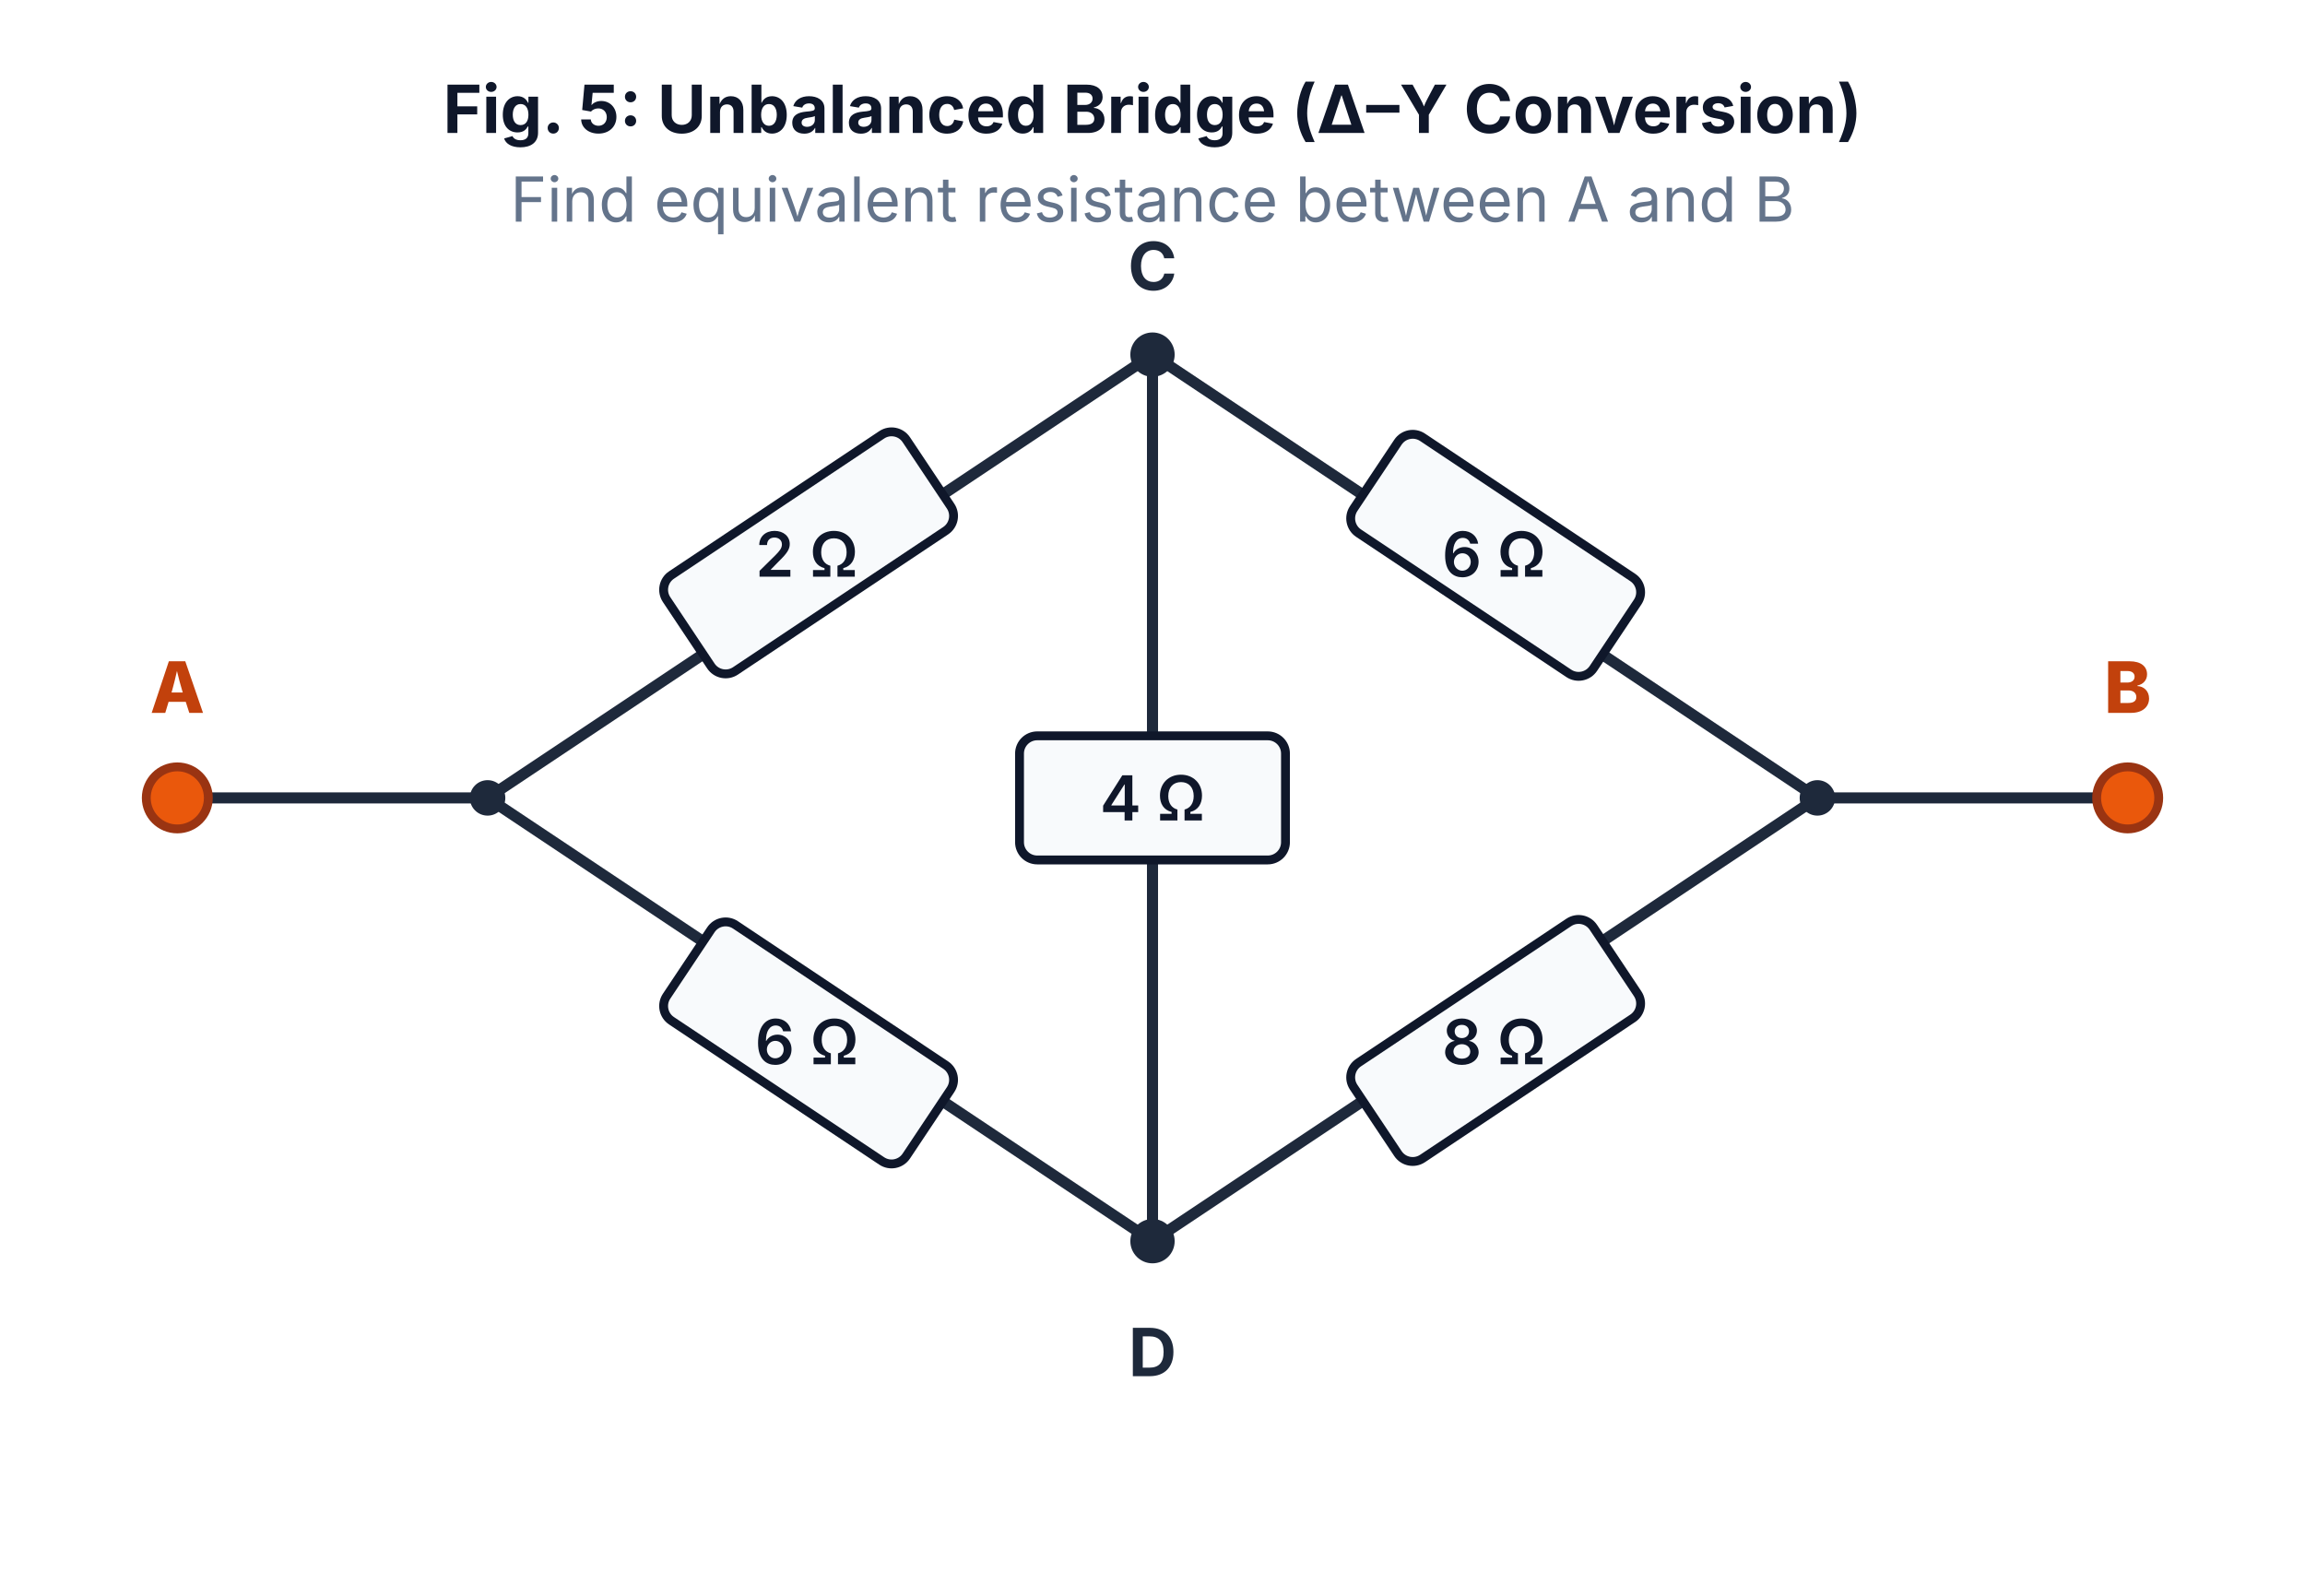
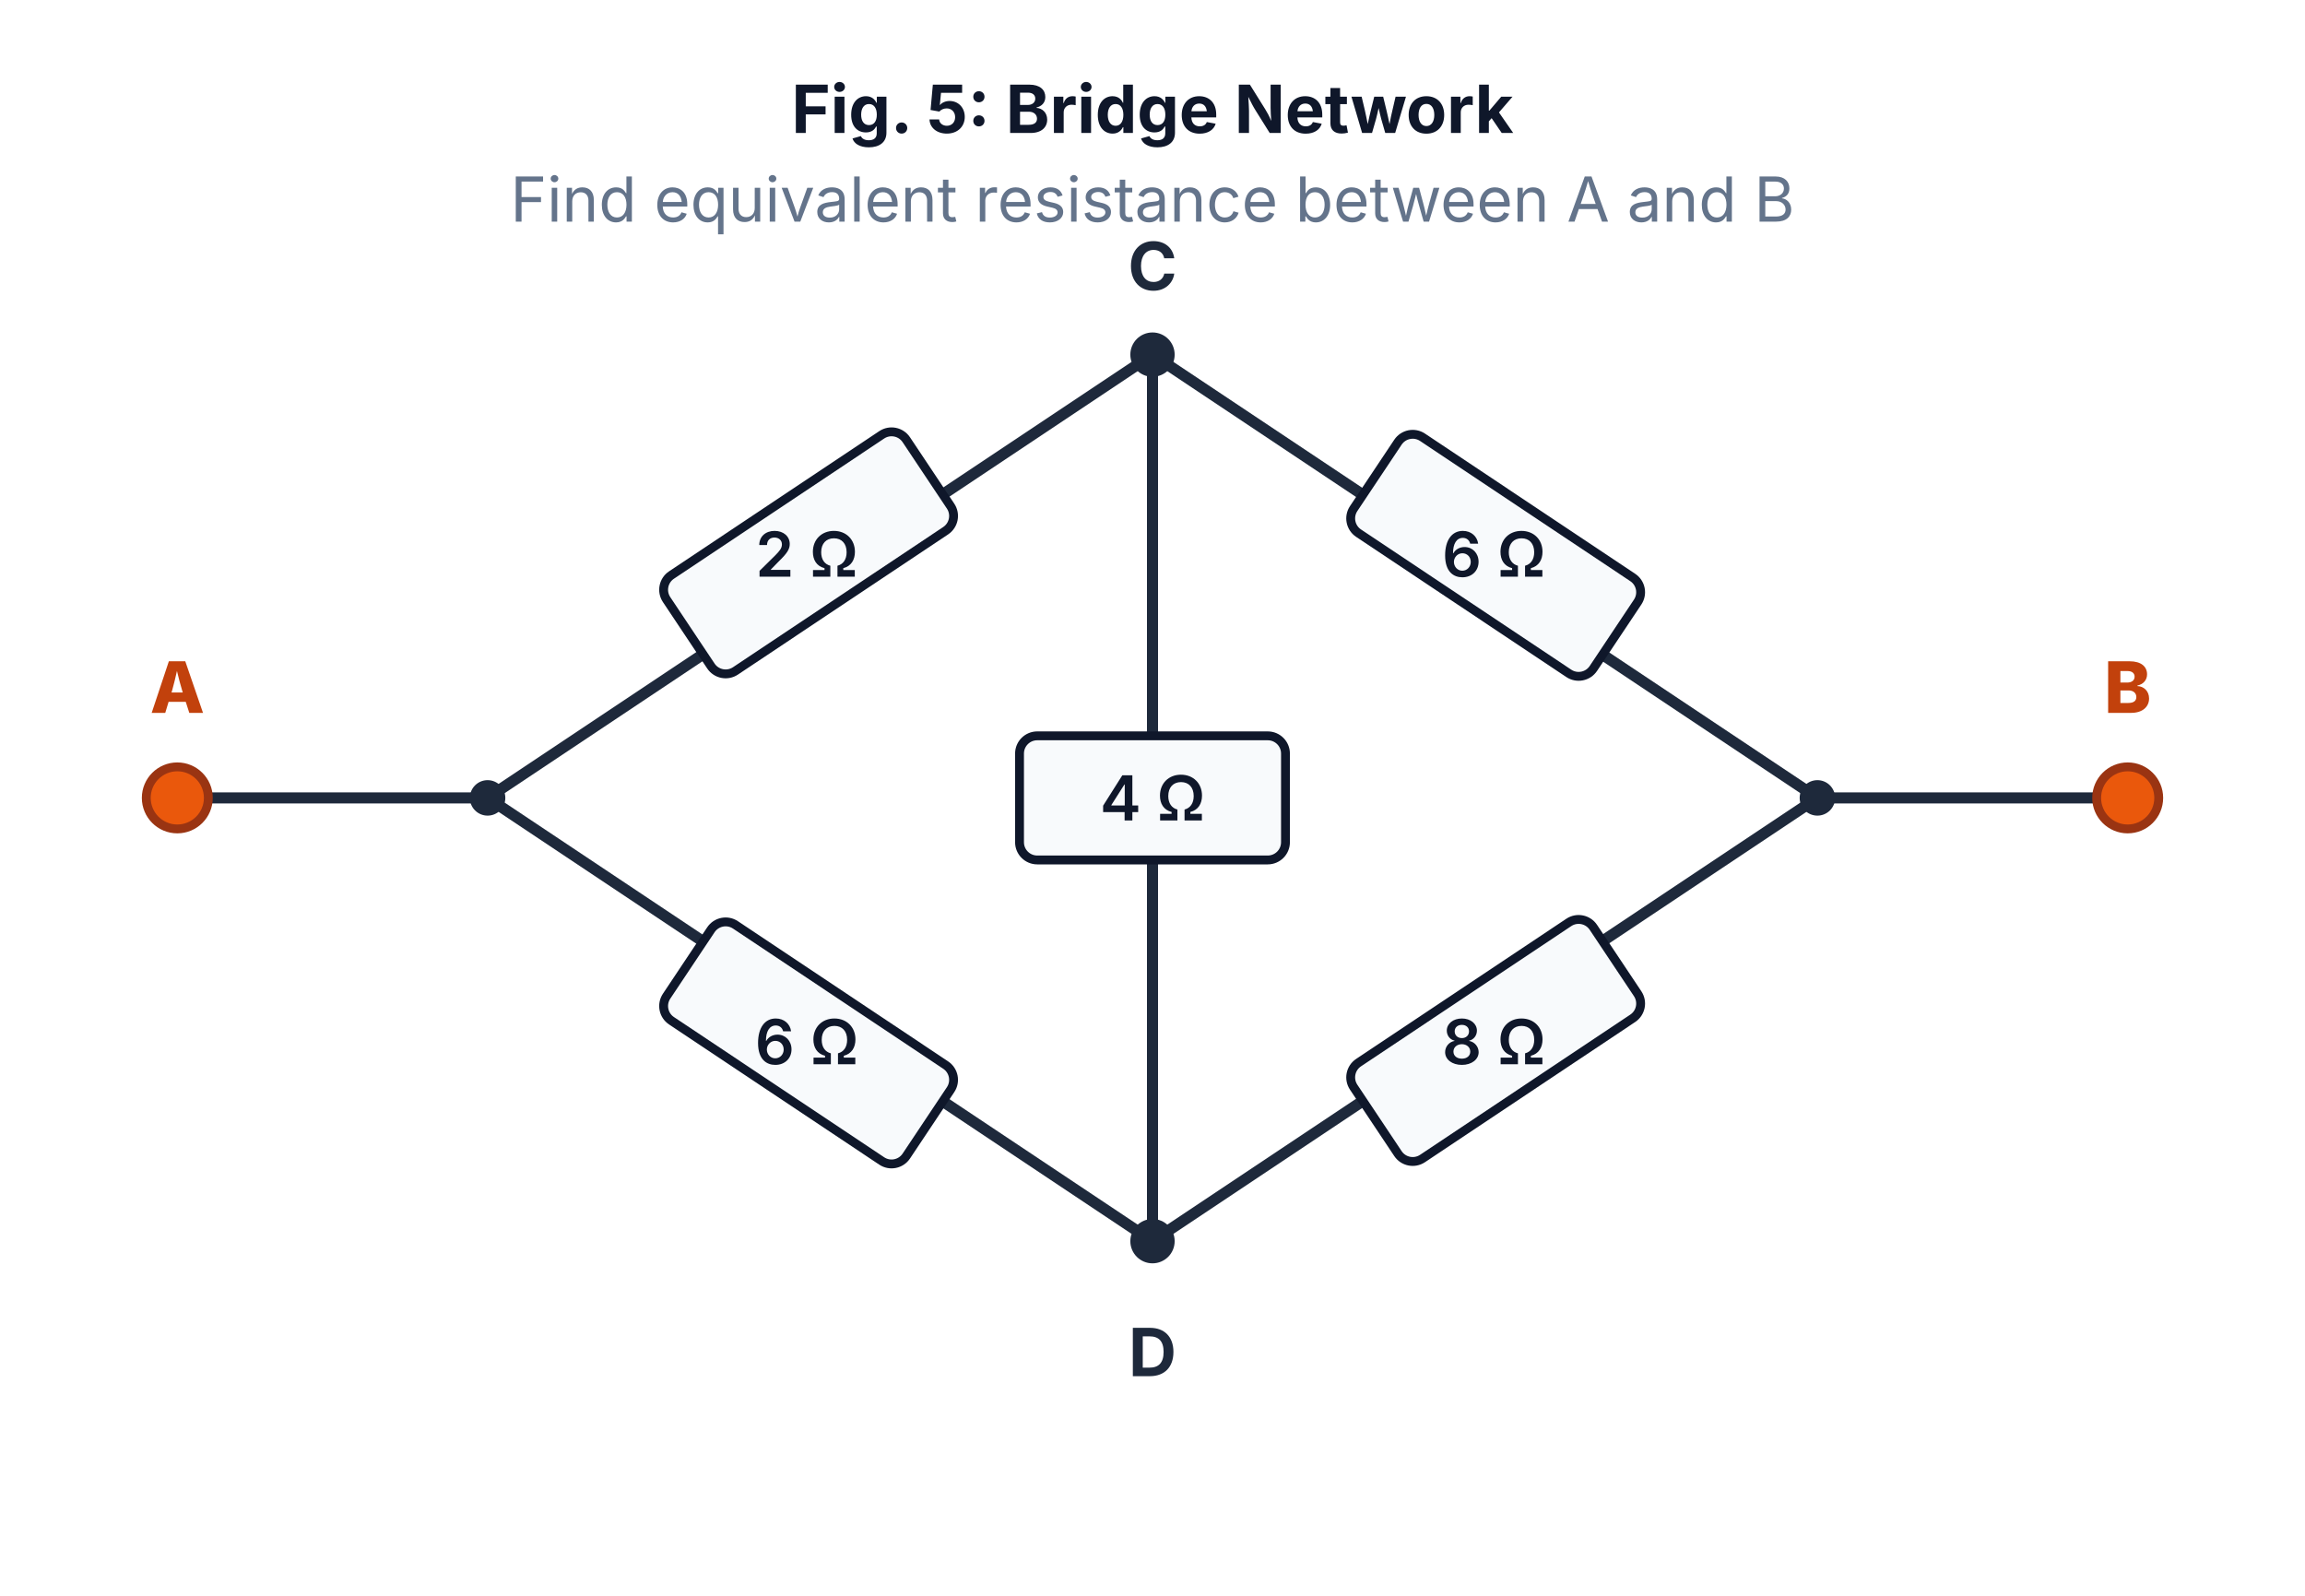
<svg xmlns="http://www.w3.org/2000/svg" viewBox="0 0 520 360" width="100%" height="100%" style="background:#ffffff; border:1.5px solid #cbd5e1; border-radius:10px;">
  <style>
    .wire { stroke: #1e293b; stroke-width: 2.5; stroke-linecap: round; stroke-linejoin: round; fill: none; }
    .dash-wire { stroke: #64748b; stroke-width: 2; stroke-dasharray: 5,4; fill: none; }
    .res-box { fill: #f8fafc; stroke: #0f172a; stroke-width: 2; rx: 4; }
    .res-lbl { font-family: system-ui, -apple-system, sans-serif; font-size: 14px; font-weight: 600; fill: #0f172a; text-anchor: middle; dominant-baseline: central; }
    .node-pt { fill: #1e293b; }
    .term-pt { fill: #ea580c; stroke: #9a3412; stroke-width: 2; }
    .term-lbl { font-family: system-ui, -apple-system, sans-serif; font-size: 16px; font-weight: 800; fill: #c2410c; text-anchor: middle; dominant-baseline: central; }
    .node-lbl { font-family: system-ui, -apple-system, sans-serif; font-size: 15px; font-weight: 700; fill: #1e293b; text-anchor: middle; dominant-baseline: central; }
    .diag-title { font-family: system-ui, -apple-system, sans-serif; font-size: 15px; font-weight: 700; fill: #0f172a; text-anchor: middle; }
    .diag-sub { font-family: system-ui, -apple-system, sans-serif; font-size: 14px; fill: #64748b; text-anchor: middle; }
  </style>
-   <text x="260" y="30" class="diag-title">Fig. 5: Unbalanced Bridge (Δ–Y Conversion)</text>
+   <text x="260" y="30" class="diag-title">Fig. 5: Bridge Network</text>
  <text x="260" y="50" class="diag-sub">Find equivalent resistance between A and B</text>
  <line x1="40" y1="180" x2="110" y2="180" class="wire" />
  <circle cx="40" cy="180" r="7" class="term-pt" />
  <text x="40" y="155" class="term-lbl">A</text>
  <circle cx="110" cy="180" r="4" class="node-pt" />
  <line x1="410" y1="180" x2="480" y2="180" class="wire" />
  <circle cx="480" cy="180" r="7" class="term-pt" />
  <text x="480" y="155" class="term-lbl">B</text>
  <circle cx="410" cy="180" r="4" class="node-pt" />
  <circle cx="260" cy="80" r="5" class="node-pt" />
  <text x="260" y="60" class="node-lbl">C</text>
  <circle cx="260" cy="280" r="5" class="node-pt" />
  <text x="260" y="305" class="node-lbl">D</text>
  <line x1="110" y1="180" x2="260" y2="80" class="wire" />
  <rect x="150" y="112" width="65" height="26" rx="4" class="res-box" transform="rotate(-33.7, 182, 125)" />
  <text x="182" y="125" class="res-lbl">2 Ω</text>
  <line x1="110" y1="180" x2="260" y2="280" class="wire" />
  <rect x="150" y="222" width="65" height="26" rx="4" class="res-box" transform="rotate(33.7, 182, 235)" />
  <text x="182" y="235" class="res-lbl">6 Ω</text>
  <line x1="260" y1="80" x2="260" y2="280" class="wire" />
  <rect x="230" y="166" width="60" height="28" class="res-box" />
  <text x="260" y="180" class="res-lbl">4 Ω</text>
  <line x1="260" y1="80" x2="410" y2="180" class="wire" />
  <rect x="305" y="112" width="65" height="26" rx="4" class="res-box" transform="rotate(33.7, 337, 125)" />
  <text x="337" y="125" class="res-lbl">6 Ω</text>
  <line x1="260" y1="280" x2="410" y2="180" class="wire" />
  <rect x="305" y="222" width="65" height="26" rx="4" class="res-box" transform="rotate(-33.7, 337, 235)" />
  <text x="337" y="235" class="res-lbl">8 Ω</text>
</svg>
